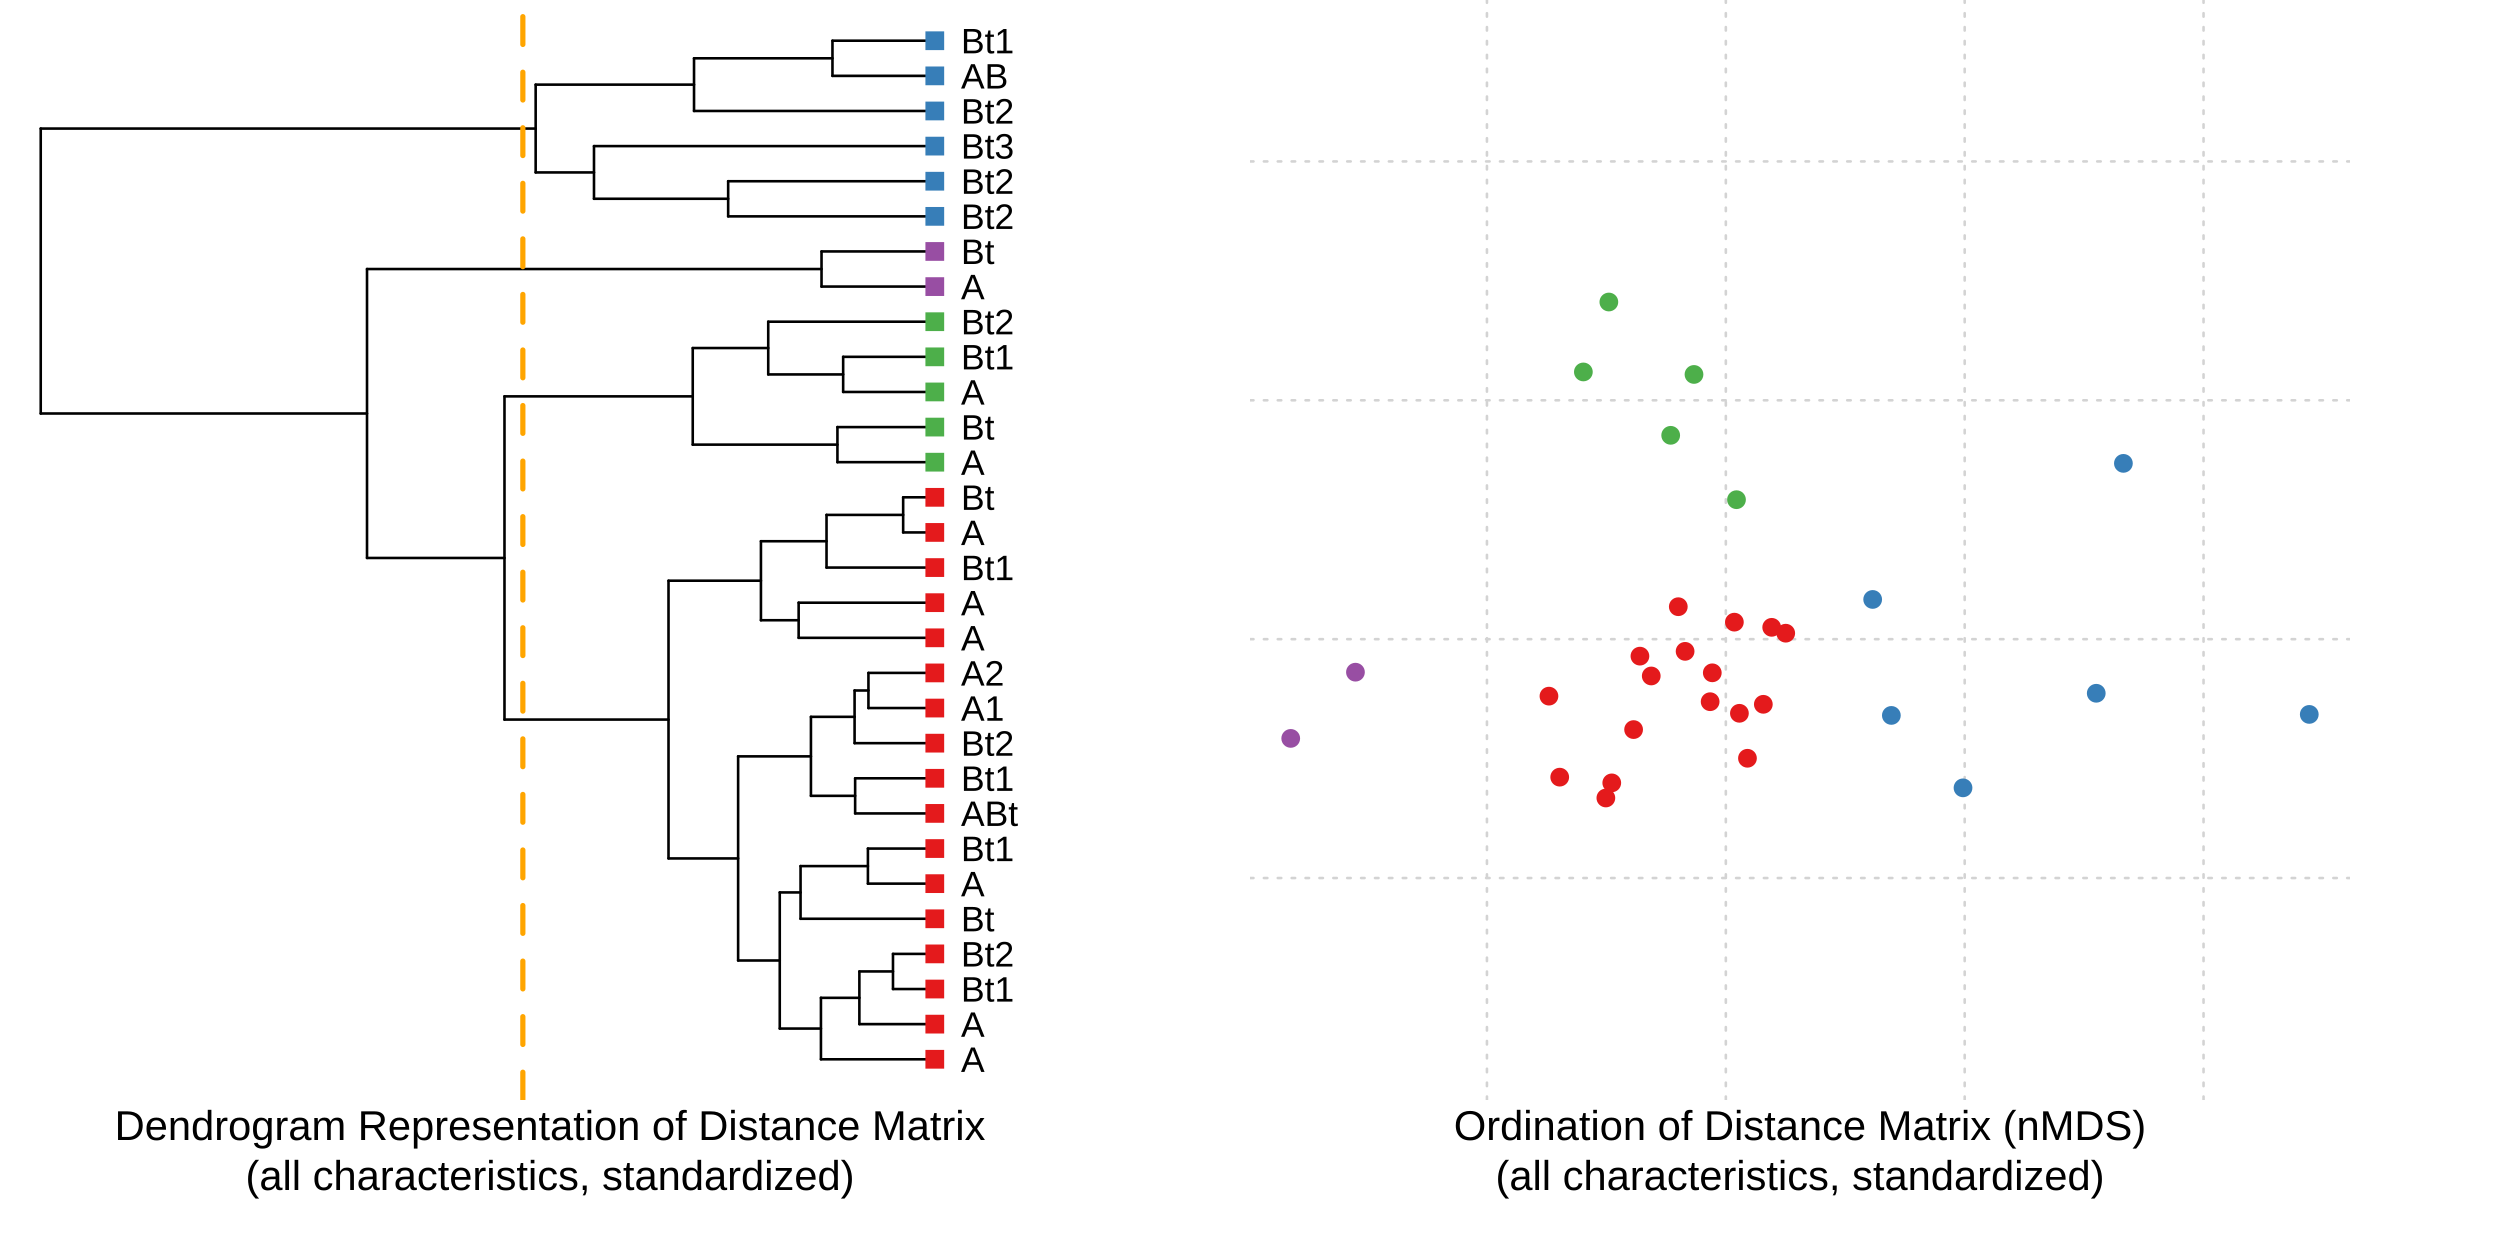
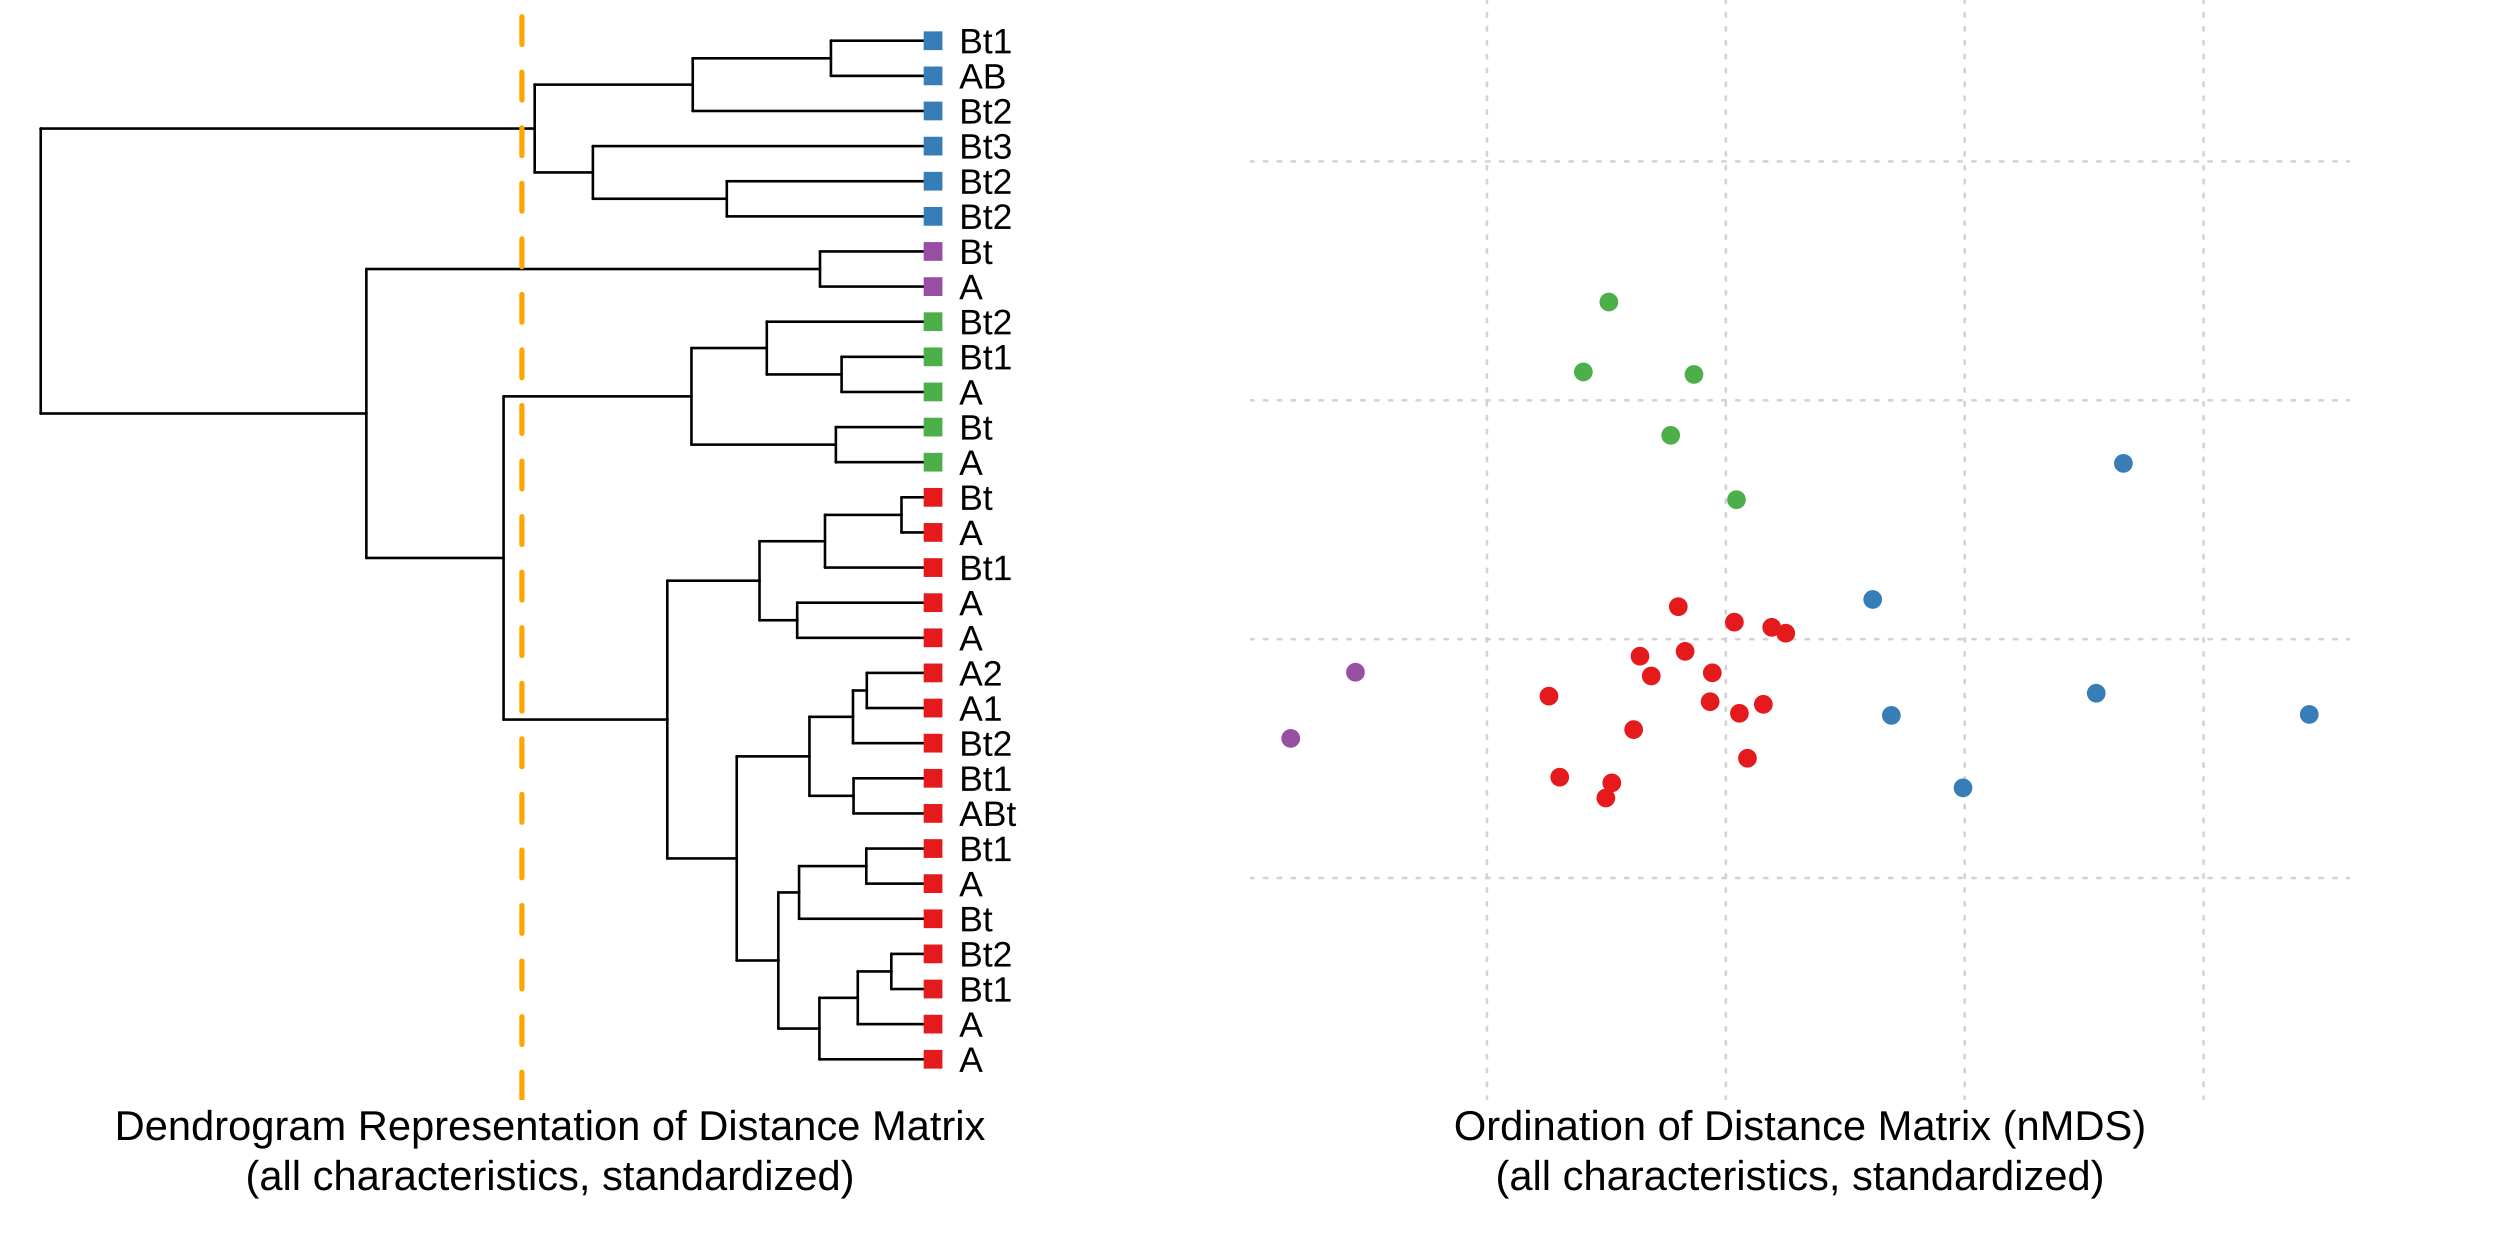
<svg xmlns="http://www.w3.org/2000/svg" class="svglite" width="720.00pt" height="360.00pt" viewBox="0 0 720.00 360.00">
  <defs>
    <style type="text/css">
    .svglite line, .svglite polyline, .svglite polygon, .svglite path, .svglite rect, .svglite circle {
      fill: none;
      stroke: #000000;
      stroke-linecap: round;
      stroke-linejoin: round;
      stroke-miterlimit: 10.00;
    }
    .svglite text {
      white-space: pre;
    }
  </style>
  </defs>
  <rect width="100%" height="100%" style="stroke: none; fill: #FFFFFF;" />
  <defs>
    <clipPath id="cpMC4wMHw3MjAuMDB8MC4wMHwzNjAuMDA=">
      <rect x="0.00" y="0.00" width="720.00" height="360.00" />
    </clipPath>
  </defs>
  <g clip-path="url(#cpMC4wMHw3MjAuMDB8MC4wMHwzNjAuMDA=)">
</g>
  <defs>
    <clipPath id="cpMC4wMHwzNjAuMDB8MC4wMHwzNjAuMDA=">
      <rect x="0.00" y="0.00" width="360.00" height="360.00" />
    </clipPath>
  </defs>
  <g clip-path="url(#cpMC4wMHwzNjAuMDB8MC4wMHwzNjAuMDA=)">
</g>
  <defs>
    <clipPath id="cpMC4wMHwzMTYuODB8MC4wMHwzMTYuODA=">
      <rect x="0.00" y="0.00" width="316.80" height="316.80" />
    </clipPath>
  </defs>
  <g clip-path="url(#cpMC4wMHwzMTYuODB8MC4wMHwzMTYuODA=)">
-     <line x1="11.73" y1="119.09" x2="105.70" y2="119.09" style="stroke-width: 0.75;" />
-     <line x1="105.70" y1="160.69" x2="145.29" y2="160.69" style="stroke-width: 0.75;" />
-     <line x1="145.29" y1="207.24" x2="192.53" y2="207.24" style="stroke-width: 0.75;" />
-     <line x1="192.53" y1="247.22" x2="212.58" y2="247.22" style="stroke-width: 0.75;" />
-     <line x1="212.58" y1="276.62" x2="224.57" y2="276.62" style="stroke-width: 0.75;" />
-     <line x1="224.57" y1="296.22" x2="236.43" y2="296.22" style="stroke-width: 0.75;" />
-     <line x1="236.43" y1="305.07" x2="269.22" y2="305.07" style="stroke-width: 0.75;" />
-     <line x1="236.43" y1="287.37" x2="247.50" y2="287.37" style="stroke-width: 0.75;" />
-     <line x1="247.50" y1="294.95" x2="269.22" y2="294.95" style="stroke-width: 0.75;" />
-     <line x1="247.50" y1="279.78" x2="257.18" y2="279.78" style="stroke-width: 0.75;" />
-     <line x1="257.18" y1="284.84" x2="269.22" y2="284.84" style="stroke-width: 0.75;" />
-     <line x1="257.18" y1="274.72" x2="269.22" y2="274.72" style="stroke-width: 0.75;" />
-     <line x1="224.57" y1="257.02" x2="230.56" y2="257.02" style="stroke-width: 0.75;" />
-     <line x1="230.56" y1="264.61" x2="269.22" y2="264.61" style="stroke-width: 0.75;" />
-     <line x1="230.56" y1="249.43" x2="249.96" y2="249.43" style="stroke-width: 0.75;" />
-     <line x1="249.96" y1="254.49" x2="269.22" y2="254.49" style="stroke-width: 0.75;" />
-     <line x1="249.96" y1="244.38" x2="269.22" y2="244.38" style="stroke-width: 0.75;" />
-     <line x1="212.58" y1="217.83" x2="233.55" y2="217.83" style="stroke-width: 0.75;" />
-     <line x1="233.55" y1="229.20" x2="246.28" y2="229.20" style="stroke-width: 0.75;" />
-     <line x1="246.28" y1="234.26" x2="269.22" y2="234.26" style="stroke-width: 0.75;" />
-     <line x1="246.28" y1="224.15" x2="269.22" y2="224.15" style="stroke-width: 0.75;" />
-     <line x1="233.55" y1="206.45" x2="246.12" y2="206.45" style="stroke-width: 0.75;" />
-     <line x1="246.12" y1="214.03" x2="269.22" y2="214.03" style="stroke-width: 0.75;" />
-     <line x1="246.12" y1="198.86" x2="250.11" y2="198.86" style="stroke-width: 0.75;" />
-     <line x1="250.11" y1="203.92" x2="269.22" y2="203.92" style="stroke-width: 0.75;" />
-     <line x1="250.11" y1="193.80" x2="269.22" y2="193.80" style="stroke-width: 0.75;" />
-     <line x1="192.53" y1="167.25" x2="219.15" y2="167.25" style="stroke-width: 0.75;" />
-     <line x1="219.15" y1="178.63" x2="230.01" y2="178.63" style="stroke-width: 0.75;" />
-     <line x1="230.01" y1="183.69" x2="269.22" y2="183.69" style="stroke-width: 0.75;" />
-     <line x1="230.01" y1="173.57" x2="269.22" y2="173.57" style="stroke-width: 0.75;" />
-     <line x1="219.15" y1="155.87" x2="238.04" y2="155.87" style="stroke-width: 0.75;" />
-     <line x1="238.04" y1="163.46" x2="269.22" y2="163.46" style="stroke-width: 0.75;" />
-     <line x1="238.04" y1="148.29" x2="260.11" y2="148.29" style="stroke-width: 0.75;" />
-     <line x1="260.11" y1="153.34" x2="269.22" y2="153.34" style="stroke-width: 0.75;" />
-     <line x1="260.11" y1="143.23" x2="269.22" y2="143.23" style="stroke-width: 0.75;" />
-     <line x1="145.29" y1="114.15" x2="199.51" y2="114.15" style="stroke-width: 0.75;" />
-     <line x1="199.51" y1="128.06" x2="241.18" y2="128.06" style="stroke-width: 0.75;" />
-     <line x1="241.18" y1="133.11" x2="269.22" y2="133.11" style="stroke-width: 0.75;" />
-     <line x1="241.18" y1="123.00" x2="269.22" y2="123.00" style="stroke-width: 0.75;" />
-     <line x1="199.51" y1="100.24" x2="221.25" y2="100.24" style="stroke-width: 0.75;" />
-     <line x1="221.25" y1="107.83" x2="242.83" y2="107.83" style="stroke-width: 0.75;" />
-     <line x1="242.83" y1="112.88" x2="269.22" y2="112.88" style="stroke-width: 0.75;" />
-     <line x1="242.83" y1="102.77" x2="269.22" y2="102.77" style="stroke-width: 0.75;" />
-     <line x1="221.25" y1="92.65" x2="269.22" y2="92.65" style="stroke-width: 0.75;" />
-     <line x1="105.70" y1="77.48" x2="236.60" y2="77.48" style="stroke-width: 0.75;" />
-     <line x1="236.60" y1="82.54" x2="269.22" y2="82.54" style="stroke-width: 0.75;" />
-     <line x1="236.60" y1="72.42" x2="269.22" y2="72.42" style="stroke-width: 0.75;" />
-     <line x1="11.73" y1="37.02" x2="154.27" y2="37.02" style="stroke-width: 0.75;" />
-     <line x1="154.27" y1="49.66" x2="171.07" y2="49.66" style="stroke-width: 0.75;" />
-     <line x1="171.07" y1="57.25" x2="209.71" y2="57.25" style="stroke-width: 0.75;" />
-     <line x1="209.71" y1="62.31" x2="269.22" y2="62.31" style="stroke-width: 0.75;" />
-     <line x1="209.71" y1="52.19" x2="269.22" y2="52.19" style="stroke-width: 0.75;" />
-     <line x1="171.07" y1="42.08" x2="269.22" y2="42.08" style="stroke-width: 0.75;" />
-     <line x1="154.27" y1="24.38" x2="199.88" y2="24.38" style="stroke-width: 0.75;" />
-     <line x1="199.88" y1="31.96" x2="269.22" y2="31.96" style="stroke-width: 0.75;" />
-     <line x1="199.88" y1="16.79" x2="239.75" y2="16.79" style="stroke-width: 0.75;" />
-     <line x1="239.75" y1="21.85" x2="269.22" y2="21.85" style="stroke-width: 0.75;" />
-     <line x1="239.75" y1="11.73" x2="269.22" y2="11.73" style="stroke-width: 0.75;" />
+     <line x1="11.73" y1="119.09" x2="105.51" y2="119.09" style="stroke-width: 0.75;" />
+     <line x1="105.51" y1="160.69" x2="145.03" y2="160.69" style="stroke-width: 0.75;" />
+     <line x1="145.03" y1="207.24" x2="192.18" y2="207.24" style="stroke-width: 0.75;" />
+     <line x1="192.18" y1="247.22" x2="212.18" y2="247.22" style="stroke-width: 0.75;" />
+     <line x1="212.18" y1="276.62" x2="224.16" y2="276.62" style="stroke-width: 0.75;" />
+     <line x1="224.16" y1="296.22" x2="235.99" y2="296.22" style="stroke-width: 0.75;" />
+     <line x1="235.99" y1="305.07" x2="268.72" y2="305.07" style="stroke-width: 0.75;" />
+     <line x1="235.99" y1="287.37" x2="247.04" y2="287.37" style="stroke-width: 0.75;" />
+     <line x1="247.04" y1="294.95" x2="268.72" y2="294.95" style="stroke-width: 0.75;" />
+     <line x1="247.04" y1="279.78" x2="256.70" y2="279.78" style="stroke-width: 0.75;" />
+     <line x1="256.70" y1="284.84" x2="268.72" y2="284.84" style="stroke-width: 0.75;" />
+     <line x1="256.70" y1="274.72" x2="268.72" y2="274.72" style="stroke-width: 0.75;" />
+     <line x1="224.16" y1="257.02" x2="230.13" y2="257.02" style="stroke-width: 0.75;" />
+     <line x1="230.13" y1="264.61" x2="268.72" y2="264.61" style="stroke-width: 0.75;" />
+     <line x1="230.13" y1="249.43" x2="249.49" y2="249.43" style="stroke-width: 0.75;" />
+     <line x1="249.49" y1="254.49" x2="268.72" y2="254.49" style="stroke-width: 0.75;" />
+     <line x1="249.49" y1="244.38" x2="268.72" y2="244.38" style="stroke-width: 0.75;" />
+     <line x1="212.18" y1="217.83" x2="233.12" y2="217.83" style="stroke-width: 0.75;" />
+     <line x1="233.12" y1="229.20" x2="245.82" y2="229.20" style="stroke-width: 0.75;" />
+     <line x1="245.82" y1="234.26" x2="268.72" y2="234.26" style="stroke-width: 0.75;" />
+     <line x1="245.82" y1="224.15" x2="268.72" y2="224.15" style="stroke-width: 0.75;" />
+     <line x1="233.12" y1="206.45" x2="245.66" y2="206.45" style="stroke-width: 0.75;" />
+     <line x1="245.66" y1="214.03" x2="268.72" y2="214.03" style="stroke-width: 0.75;" />
+     <line x1="245.66" y1="198.86" x2="249.64" y2="198.86" style="stroke-width: 0.75;" />
+     <line x1="249.64" y1="203.92" x2="268.72" y2="203.92" style="stroke-width: 0.75;" />
+     <line x1="249.64" y1="193.80" x2="268.72" y2="193.80" style="stroke-width: 0.75;" />
+     <line x1="192.18" y1="167.25" x2="218.74" y2="167.25" style="stroke-width: 0.75;" />
+     <line x1="218.74" y1="178.63" x2="229.59" y2="178.63" style="stroke-width: 0.75;" />
+     <line x1="229.59" y1="183.69" x2="268.72" y2="183.69" style="stroke-width: 0.75;" />
+     <line x1="229.59" y1="173.57" x2="268.72" y2="173.57" style="stroke-width: 0.75;" />
+     <line x1="218.74" y1="155.87" x2="237.60" y2="155.87" style="stroke-width: 0.75;" />
+     <line x1="237.60" y1="163.46" x2="268.72" y2="163.46" style="stroke-width: 0.75;" />
+     <line x1="237.60" y1="148.29" x2="259.63" y2="148.29" style="stroke-width: 0.75;" />
+     <line x1="259.63" y1="153.34" x2="268.72" y2="153.34" style="stroke-width: 0.75;" />
+     <line x1="259.63" y1="143.23" x2="268.72" y2="143.23" style="stroke-width: 0.75;" />
+     <line x1="145.03" y1="114.15" x2="199.14" y2="114.15" style="stroke-width: 0.75;" />
+     <line x1="199.14" y1="128.06" x2="240.73" y2="128.06" style="stroke-width: 0.75;" />
+     <line x1="240.73" y1="133.11" x2="268.72" y2="133.11" style="stroke-width: 0.75;" />
+     <line x1="240.73" y1="123.00" x2="268.72" y2="123.00" style="stroke-width: 0.75;" />
+     <line x1="199.14" y1="100.24" x2="220.84" y2="100.24" style="stroke-width: 0.75;" />
+     <line x1="220.84" y1="107.83" x2="242.38" y2="107.83" style="stroke-width: 0.75;" />
+     <line x1="242.38" y1="112.88" x2="268.72" y2="112.88" style="stroke-width: 0.75;" />
+     <line x1="242.38" y1="102.77" x2="268.72" y2="102.77" style="stroke-width: 0.75;" />
+     <line x1="220.84" y1="92.65" x2="268.72" y2="92.65" style="stroke-width: 0.75;" />
+     <line x1="105.51" y1="77.48" x2="236.16" y2="77.48" style="stroke-width: 0.75;" />
+     <line x1="236.16" y1="82.54" x2="268.72" y2="82.54" style="stroke-width: 0.75;" />
+     <line x1="236.16" y1="72.42" x2="268.72" y2="72.42" style="stroke-width: 0.75;" />
+     <line x1="11.73" y1="37.02" x2="153.99" y2="37.02" style="stroke-width: 0.75;" />
+     <line x1="153.99" y1="49.66" x2="170.75" y2="49.66" style="stroke-width: 0.75;" />
+     <line x1="170.75" y1="57.25" x2="209.32" y2="57.25" style="stroke-width: 0.75;" />
+     <line x1="209.32" y1="62.31" x2="268.72" y2="62.31" style="stroke-width: 0.75;" />
+     <line x1="209.32" y1="52.19" x2="268.72" y2="52.19" style="stroke-width: 0.75;" />
+     <line x1="170.75" y1="42.08" x2="268.72" y2="42.08" style="stroke-width: 0.75;" />
+     <line x1="153.99" y1="24.38" x2="199.51" y2="24.38" style="stroke-width: 0.75;" />
+     <line x1="199.51" y1="31.96" x2="268.72" y2="31.96" style="stroke-width: 0.75;" />
+     <line x1="199.51" y1="16.79" x2="239.31" y2="16.79" style="stroke-width: 0.75;" />
+     <line x1="239.31" y1="21.85" x2="268.72" y2="21.85" style="stroke-width: 0.75;" />
+     <line x1="239.31" y1="11.73" x2="268.72" y2="11.73" style="stroke-width: 0.75;" />
    <line x1="11.73" y1="119.09" x2="11.73" y2="37.02" style="stroke-width: 0.75;" />
-     <line x1="105.70" y1="160.69" x2="105.70" y2="77.48" style="stroke-width: 0.75;" />
-     <line x1="154.27" y1="49.66" x2="154.27" y2="24.38" style="stroke-width: 0.75;" />
-     <line x1="145.29" y1="207.24" x2="145.29" y2="114.15" style="stroke-width: 0.75;" />
-     <line x1="236.60" y1="82.54" x2="236.60" y2="72.42" style="stroke-width: 0.75;" />
-     <line x1="192.53" y1="247.22" x2="192.53" y2="167.25" style="stroke-width: 0.75;" />
-     <line x1="199.51" y1="128.06" x2="199.51" y2="100.24" style="stroke-width: 0.75;" />
-     <line x1="171.07" y1="57.25" x2="171.07" y2="42.08" style="stroke-width: 0.75;" />
-     <line x1="199.88" y1="31.96" x2="199.88" y2="16.79" style="stroke-width: 0.75;" />
-     <line x1="209.71" y1="62.31" x2="209.71" y2="52.19" style="stroke-width: 0.75;" />
-     <line x1="212.58" y1="276.62" x2="212.58" y2="217.83" style="stroke-width: 0.75;" />
-     <line x1="219.15" y1="178.63" x2="219.15" y2="155.87" style="stroke-width: 0.75;" />
-     <line x1="241.18" y1="133.11" x2="241.18" y2="123.00" style="stroke-width: 0.75;" />
-     <line x1="221.25" y1="107.83" x2="221.25" y2="92.65" style="stroke-width: 0.75;" />
-     <line x1="239.75" y1="21.85" x2="239.75" y2="11.73" style="stroke-width: 0.75;" />
-     <line x1="224.57" y1="296.22" x2="224.57" y2="257.02" style="stroke-width: 0.75;" />
-     <line x1="233.55" y1="229.20" x2="233.55" y2="206.45" style="stroke-width: 0.75;" />
-     <line x1="230.01" y1="183.69" x2="230.01" y2="173.57" style="stroke-width: 0.75;" />
-     <line x1="238.04" y1="163.46" x2="238.04" y2="148.29" style="stroke-width: 0.75;" />
-     <line x1="242.83" y1="112.88" x2="242.83" y2="102.77" style="stroke-width: 0.75;" />
-     <line x1="236.43" y1="305.07" x2="236.43" y2="287.37" style="stroke-width: 0.75;" />
-     <line x1="230.56" y1="264.61" x2="230.56" y2="249.43" style="stroke-width: 0.75;" />
-     <line x1="249.96" y1="254.49" x2="249.96" y2="244.38" style="stroke-width: 0.75;" />
-     <line x1="246.28" y1="234.26" x2="246.28" y2="224.15" style="stroke-width: 0.75;" />
-     <line x1="246.12" y1="214.03" x2="246.12" y2="198.86" style="stroke-width: 0.75;" />
-     <line x1="247.50" y1="294.95" x2="247.50" y2="279.78" style="stroke-width: 0.75;" />
-     <line x1="260.11" y1="153.34" x2="260.11" y2="143.23" style="stroke-width: 0.75;" />
-     <line x1="250.11" y1="203.92" x2="250.11" y2="193.80" style="stroke-width: 0.75;" />
-     <line x1="257.18" y1="284.84" x2="257.18" y2="274.72" style="stroke-width: 0.75;" />
-     <text x="276.77" y="308.71" style="font-size: 10.20px; font-family: &quot;Arial&quot;;" textLength="6.80px" lengthAdjust="spacingAndGlyphs">A</text>
-     <text x="276.77" y="237.87" style="font-size: 10.20px; font-family: &quot;Arial&quot;;" textLength="16.42px" lengthAdjust="spacingAndGlyphs">ABt</text>
-     <text x="276.77" y="227.77" style="font-size: 10.20px; font-family: &quot;Arial&quot;;" textLength="15.29px" lengthAdjust="spacingAndGlyphs">Bt1</text>
-     <text x="276.77" y="65.93" style="font-size: 10.20px; font-family: &quot;Arial&quot;;" textLength="15.29px" lengthAdjust="spacingAndGlyphs">Bt2</text>
-     <text x="276.77" y="298.60" style="font-size: 10.20px; font-family: &quot;Arial&quot;;" textLength="6.80px" lengthAdjust="spacingAndGlyphs">A</text>
-     <text x="276.77" y="268.22" style="font-size: 10.20px; font-family: &quot;Arial&quot;;" textLength="9.63px" lengthAdjust="spacingAndGlyphs">Bt</text>
-     <text x="276.77" y="187.33" style="font-size: 10.20px; font-family: &quot;Arial&quot;;" textLength="6.80px" lengthAdjust="spacingAndGlyphs">A</text>
-     <text x="276.77" y="167.08" style="font-size: 10.20px; font-family: &quot;Arial&quot;;" textLength="15.29px" lengthAdjust="spacingAndGlyphs">Bt1</text>
-     <text x="276.77" y="217.66" style="font-size: 10.20px; font-family: &quot;Arial&quot;;" textLength="15.29px" lengthAdjust="spacingAndGlyphs">Bt2</text>
-     <text x="276.77" y="136.76" style="font-size: 10.20px; font-family: &quot;Arial&quot;;" textLength="6.80px" lengthAdjust="spacingAndGlyphs">A</text>
-     <text x="276.77" y="126.61" style="font-size: 10.20px; font-family: &quot;Arial&quot;;" textLength="9.63px" lengthAdjust="spacingAndGlyphs">Bt</text>
-     <text x="276.77" y="86.18" style="font-size: 10.20px; font-family: &quot;Arial&quot;;" textLength="6.80px" lengthAdjust="spacingAndGlyphs">A</text>
-     <text x="276.77" y="76.03" style="font-size: 10.20px; font-family: &quot;Arial&quot;;" textLength="9.63px" lengthAdjust="spacingAndGlyphs">Bt</text>
-     <text x="276.77" y="156.99" style="font-size: 10.20px; font-family: &quot;Arial&quot;;" textLength="6.80px" lengthAdjust="spacingAndGlyphs">A</text>
-     <text x="276.77" y="146.84" style="font-size: 10.20px; font-family: &quot;Arial&quot;;" textLength="9.63px" lengthAdjust="spacingAndGlyphs">Bt</text>
-     <text x="276.77" y="116.53" style="font-size: 10.20px; font-family: &quot;Arial&quot;;" textLength="6.80px" lengthAdjust="spacingAndGlyphs">A</text>
-     <text x="276.77" y="106.39" style="font-size: 10.20px; font-family: &quot;Arial&quot;;" textLength="15.29px" lengthAdjust="spacingAndGlyphs">Bt1</text>
-     <text x="276.77" y="96.28" style="font-size: 10.20px; font-family: &quot;Arial&quot;;" textLength="15.29px" lengthAdjust="spacingAndGlyphs">Bt2</text>
-     <text x="276.77" y="258.14" style="font-size: 10.20px; font-family: &quot;Arial&quot;;" textLength="6.80px" lengthAdjust="spacingAndGlyphs">A</text>
-     <text x="276.77" y="248.00" style="font-size: 10.20px; font-family: &quot;Arial&quot;;" textLength="15.29px" lengthAdjust="spacingAndGlyphs">Bt1</text>
-     <text x="276.77" y="35.59" style="font-size: 10.20px; font-family: &quot;Arial&quot;;" textLength="15.29px" lengthAdjust="spacingAndGlyphs">Bt2</text>
-     <text x="276.77" y="45.68" style="font-size: 10.20px; font-family: &quot;Arial&quot;;" textLength="15.29px" lengthAdjust="spacingAndGlyphs">Bt3</text>
-     <text x="276.77" y="177.22" style="font-size: 10.20px; font-family: &quot;Arial&quot;;" textLength="6.80px" lengthAdjust="spacingAndGlyphs">A</text>
-     <text x="276.77" y="288.46" style="font-size: 10.20px; font-family: &quot;Arial&quot;;" textLength="15.29px" lengthAdjust="spacingAndGlyphs">Bt1</text>
-     <text x="276.77" y="278.35" style="font-size: 10.20px; font-family: &quot;Arial&quot;;" textLength="15.29px" lengthAdjust="spacingAndGlyphs">Bt2</text>
-     <text x="276.77" y="207.58" style="font-size: 10.20px; font-family: &quot;Arial&quot;;" textLength="12.46px" lengthAdjust="spacingAndGlyphs">A1</text>
-     <text x="276.77" y="197.46" style="font-size: 10.20px; font-family: &quot;Arial&quot;;" textLength="12.46px" lengthAdjust="spacingAndGlyphs">A2</text>
-     <text x="276.77" y="25.50" style="font-size: 10.20px; font-family: &quot;Arial&quot;;" textLength="13.59px" lengthAdjust="spacingAndGlyphs">AB</text>
-     <text x="276.77" y="15.36" style="font-size: 10.20px; font-family: &quot;Arial&quot;;" textLength="15.29px" lengthAdjust="spacingAndGlyphs">Bt1</text>
-     <text x="276.77" y="55.82" style="font-size: 10.20px; font-family: &quot;Arial&quot;;" textLength="15.29px" lengthAdjust="spacingAndGlyphs">Bt2</text>
-     <polygon points="266.52,307.77 271.92,307.77 271.92,302.37 266.52,302.37 " style="stroke-width: 0.75; stroke: none; fill: #E41A1C;" />
-     <polygon points="266.52,236.96 271.92,236.96 271.92,231.56 266.52,231.56 " style="stroke-width: 0.75; stroke: none; fill: #E41A1C;" />
-     <polygon points="266.52,226.85 271.92,226.85 271.92,221.45 266.52,221.45 " style="stroke-width: 0.75; stroke: none; fill: #E41A1C;" />
-     <polygon points="266.52,65.01 271.92,65.01 271.92,59.61 266.52,59.61 " style="stroke-width: 0.75; stroke: none; fill: #377EB8;" />
-     <polygon points="266.52,297.65 271.92,297.65 271.92,292.25 266.52,292.25 " style="stroke-width: 0.75; stroke: none; fill: #E41A1C;" />
-     <polygon points="266.52,267.31 271.92,267.31 271.92,261.91 266.52,261.91 " style="stroke-width: 0.75; stroke: none; fill: #E41A1C;" />
-     <polygon points="266.52,186.39 271.92,186.39 271.92,180.99 266.52,180.99 " style="stroke-width: 0.75; stroke: none; fill: #E41A1C;" />
-     <polygon points="266.52,166.16 271.92,166.16 271.92,160.76 266.52,160.76 " style="stroke-width: 0.75; stroke: none; fill: #E41A1C;" />
-     <polygon points="266.52,216.73 271.92,216.73 271.92,211.33 266.52,211.33 " style="stroke-width: 0.75; stroke: none; fill: #E41A1C;" />
-     <polygon points="266.52,135.81 271.92,135.81 271.92,130.41 266.52,130.41 " style="stroke-width: 0.75; stroke: none; fill: #4DAF4A;" />
-     <polygon points="266.52,125.70 271.92,125.70 271.92,120.30 266.52,120.30 " style="stroke-width: 0.75; stroke: none; fill: #4DAF4A;" />
-     <polygon points="266.52,85.24 271.92,85.24 271.92,79.84 266.52,79.84 " style="stroke-width: 0.75; stroke: none; fill: #984EA3;" />
-     <polygon points="266.52,75.12 271.92,75.12 271.92,69.72 266.52,69.72 " style="stroke-width: 0.75; stroke: none; fill: #984EA3;" />
-     <polygon points="266.52,156.04 271.92,156.04 271.92,150.64 266.52,150.64 " style="stroke-width: 0.75; stroke: none; fill: #E41A1C;" />
-     <polygon points="266.52,145.93 271.92,145.93 271.92,140.53 266.52,140.53 " style="stroke-width: 0.75; stroke: none; fill: #E41A1C;" />
-     <polygon points="266.52,115.58 271.92,115.58 271.92,110.18 266.52,110.18 " style="stroke-width: 0.75; stroke: none; fill: #4DAF4A;" />
-     <polygon points="266.52,105.47 271.92,105.47 271.92,100.07 266.52,100.07 " style="stroke-width: 0.75; stroke: none; fill: #4DAF4A;" />
-     <polygon points="266.52,95.35 271.92,95.35 271.92,89.95 266.52,89.95 " style="stroke-width: 0.75; stroke: none; fill: #4DAF4A;" />
-     <polygon points="266.52,257.19 271.92,257.19 271.92,251.79 266.52,251.79 " style="stroke-width: 0.75; stroke: none; fill: #E41A1C;" />
-     <polygon points="266.52,247.08 271.92,247.08 271.92,241.68 266.52,241.68 " style="stroke-width: 0.75; stroke: none; fill: #E41A1C;" />
-     <polygon points="266.52,34.66 271.92,34.66 271.92,29.26 266.52,29.26 " style="stroke-width: 0.75; stroke: none; fill: #377EB8;" />
-     <polygon points="266.52,44.78 271.92,44.78 271.92,39.38 266.52,39.38 " style="stroke-width: 0.75; stroke: none; fill: #377EB8;" />
-     <polygon points="266.52,176.27 271.92,176.27 271.92,170.87 266.52,170.87 " style="stroke-width: 0.75; stroke: none; fill: #E41A1C;" />
-     <polygon points="266.52,287.54 271.92,287.54 271.92,282.14 266.52,282.14 " style="stroke-width: 0.75; stroke: none; fill: #E41A1C;" />
-     <polygon points="266.52,277.42 271.92,277.42 271.92,272.02 266.52,272.02 " style="stroke-width: 0.75; stroke: none; fill: #E41A1C;" />
-     <polygon points="266.52,206.62 271.92,206.62 271.92,201.22 266.52,201.22 " style="stroke-width: 0.75; stroke: none; fill: #E41A1C;" />
-     <polygon points="266.52,196.50 271.92,196.50 271.92,191.10 266.52,191.10 " style="stroke-width: 0.75; stroke: none; fill: #E41A1C;" />
-     <polygon points="266.52,24.55 271.92,24.55 271.92,19.15 266.52,19.15 " style="stroke-width: 0.75; stroke: none; fill: #377EB8;" />
-     <polygon points="266.52,14.43 271.92,14.43 271.92,9.03 266.52,9.03 " style="stroke-width: 0.75; stroke: none; fill: #377EB8;" />
-     <polygon points="266.52,54.89 271.92,54.89 271.92,49.49 266.52,49.49 " style="stroke-width: 0.75; stroke: none; fill: #377EB8;" />
-     <line x1="150.58" y1="316.80" x2="150.58" y2="0.00" style="stroke-width: 1.50; stroke: #FFA500; stroke-dasharray: 8.00,8.00;" />
+     <line x1="105.51" y1="160.69" x2="105.51" y2="77.48" style="stroke-width: 0.75;" />
+     <line x1="153.99" y1="49.66" x2="153.99" y2="24.38" style="stroke-width: 0.75;" />
+     <line x1="145.03" y1="207.24" x2="145.03" y2="114.15" style="stroke-width: 0.75;" />
+     <line x1="236.16" y1="82.54" x2="236.16" y2="72.42" style="stroke-width: 0.75;" />
+     <line x1="192.18" y1="247.22" x2="192.18" y2="167.25" style="stroke-width: 0.75;" />
+     <line x1="199.14" y1="128.06" x2="199.14" y2="100.24" style="stroke-width: 0.75;" />
+     <line x1="170.75" y1="57.25" x2="170.75" y2="42.08" style="stroke-width: 0.75;" />
+     <line x1="199.51" y1="31.96" x2="199.51" y2="16.79" style="stroke-width: 0.75;" />
+     <line x1="209.32" y1="62.31" x2="209.32" y2="52.19" style="stroke-width: 0.75;" />
+     <line x1="212.18" y1="276.62" x2="212.18" y2="217.83" style="stroke-width: 0.75;" />
+     <line x1="218.74" y1="178.63" x2="218.74" y2="155.87" style="stroke-width: 0.75;" />
+     <line x1="240.73" y1="133.11" x2="240.73" y2="123.00" style="stroke-width: 0.75;" />
+     <line x1="220.84" y1="107.83" x2="220.84" y2="92.65" style="stroke-width: 0.75;" />
+     <line x1="239.31" y1="21.85" x2="239.31" y2="11.73" style="stroke-width: 0.75;" />
+     <line x1="224.16" y1="296.22" x2="224.16" y2="257.02" style="stroke-width: 0.75;" />
+     <line x1="233.12" y1="229.20" x2="233.12" y2="206.45" style="stroke-width: 0.75;" />
+     <line x1="229.59" y1="183.69" x2="229.59" y2="173.57" style="stroke-width: 0.75;" />
+     <line x1="237.60" y1="163.46" x2="237.60" y2="148.29" style="stroke-width: 0.75;" />
+     <line x1="242.38" y1="112.88" x2="242.38" y2="102.77" style="stroke-width: 0.75;" />
+     <line x1="235.99" y1="305.07" x2="235.99" y2="287.37" style="stroke-width: 0.75;" />
+     <line x1="230.13" y1="264.61" x2="230.13" y2="249.43" style="stroke-width: 0.75;" />
+     <line x1="249.49" y1="254.49" x2="249.49" y2="244.38" style="stroke-width: 0.75;" />
+     <line x1="245.82" y1="234.26" x2="245.82" y2="224.15" style="stroke-width: 0.75;" />
+     <line x1="245.66" y1="214.03" x2="245.66" y2="198.86" style="stroke-width: 0.75;" />
+     <line x1="247.04" y1="294.95" x2="247.04" y2="279.78" style="stroke-width: 0.75;" />
+     <line x1="259.63" y1="153.34" x2="259.63" y2="143.23" style="stroke-width: 0.75;" />
+     <line x1="249.64" y1="203.92" x2="249.64" y2="193.80" style="stroke-width: 0.75;" />
+     <line x1="256.70" y1="284.84" x2="256.70" y2="274.72" style="stroke-width: 0.75;" />
+     <text x="276.25" y="308.71" style="font-size: 10.20px; font-family: &quot;Arial&quot;;" textLength="6.80px" lengthAdjust="spacingAndGlyphs">A</text>
+     <text x="276.25" y="237.87" style="font-size: 10.20px; font-family: &quot;Arial&quot;;" textLength="16.42px" lengthAdjust="spacingAndGlyphs">ABt</text>
+     <text x="276.25" y="227.77" style="font-size: 10.20px; font-family: &quot;Arial&quot;;" textLength="15.29px" lengthAdjust="spacingAndGlyphs">Bt1</text>
+     <text x="276.25" y="65.93" style="font-size: 10.20px; font-family: &quot;Arial&quot;;" textLength="15.29px" lengthAdjust="spacingAndGlyphs">Bt2</text>
+     <text x="276.25" y="298.60" style="font-size: 10.20px; font-family: &quot;Arial&quot;;" textLength="6.80px" lengthAdjust="spacingAndGlyphs">A</text>
+     <text x="276.25" y="268.22" style="font-size: 10.20px; font-family: &quot;Arial&quot;;" textLength="9.63px" lengthAdjust="spacingAndGlyphs">Bt</text>
+     <text x="276.25" y="187.33" style="font-size: 10.20px; font-family: &quot;Arial&quot;;" textLength="6.80px" lengthAdjust="spacingAndGlyphs">A</text>
+     <text x="276.25" y="167.08" style="font-size: 10.20px; font-family: &quot;Arial&quot;;" textLength="15.29px" lengthAdjust="spacingAndGlyphs">Bt1</text>
+     <text x="276.25" y="217.66" style="font-size: 10.20px; font-family: &quot;Arial&quot;;" textLength="15.29px" lengthAdjust="spacingAndGlyphs">Bt2</text>
+     <text x="276.25" y="136.76" style="font-size: 10.20px; font-family: &quot;Arial&quot;;" textLength="6.80px" lengthAdjust="spacingAndGlyphs">A</text>
+     <text x="276.25" y="126.61" style="font-size: 10.20px; font-family: &quot;Arial&quot;;" textLength="9.63px" lengthAdjust="spacingAndGlyphs">Bt</text>
+     <text x="276.25" y="86.18" style="font-size: 10.20px; font-family: &quot;Arial&quot;;" textLength="6.80px" lengthAdjust="spacingAndGlyphs">A</text>
+     <text x="276.25" y="76.03" style="font-size: 10.20px; font-family: &quot;Arial&quot;;" textLength="9.63px" lengthAdjust="spacingAndGlyphs">Bt</text>
+     <text x="276.25" y="156.99" style="font-size: 10.20px; font-family: &quot;Arial&quot;;" textLength="6.80px" lengthAdjust="spacingAndGlyphs">A</text>
+     <text x="276.25" y="146.84" style="font-size: 10.20px; font-family: &quot;Arial&quot;;" textLength="9.63px" lengthAdjust="spacingAndGlyphs">Bt</text>
+     <text x="276.25" y="116.53" style="font-size: 10.20px; font-family: &quot;Arial&quot;;" textLength="6.80px" lengthAdjust="spacingAndGlyphs">A</text>
+     <text x="276.25" y="106.39" style="font-size: 10.20px; font-family: &quot;Arial&quot;;" textLength="15.29px" lengthAdjust="spacingAndGlyphs">Bt1</text>
+     <text x="276.25" y="96.28" style="font-size: 10.20px; font-family: &quot;Arial&quot;;" textLength="15.29px" lengthAdjust="spacingAndGlyphs">Bt2</text>
+     <text x="276.25" y="258.14" style="font-size: 10.20px; font-family: &quot;Arial&quot;;" textLength="6.80px" lengthAdjust="spacingAndGlyphs">A</text>
+     <text x="276.25" y="248.00" style="font-size: 10.20px; font-family: &quot;Arial&quot;;" textLength="15.29px" lengthAdjust="spacingAndGlyphs">Bt1</text>
+     <text x="276.25" y="35.59" style="font-size: 10.20px; font-family: &quot;Arial&quot;;" textLength="15.29px" lengthAdjust="spacingAndGlyphs">Bt2</text>
+     <text x="276.25" y="45.68" style="font-size: 10.20px; font-family: &quot;Arial&quot;;" textLength="15.29px" lengthAdjust="spacingAndGlyphs">Bt3</text>
+     <text x="276.25" y="177.22" style="font-size: 10.20px; font-family: &quot;Arial&quot;;" textLength="6.80px" lengthAdjust="spacingAndGlyphs">A</text>
+     <text x="276.25" y="288.46" style="font-size: 10.20px; font-family: &quot;Arial&quot;;" textLength="15.29px" lengthAdjust="spacingAndGlyphs">Bt1</text>
+     <text x="276.25" y="278.35" style="font-size: 10.20px; font-family: &quot;Arial&quot;;" textLength="15.29px" lengthAdjust="spacingAndGlyphs">Bt2</text>
+     <text x="276.25" y="207.58" style="font-size: 10.20px; font-family: &quot;Arial&quot;;" textLength="12.46px" lengthAdjust="spacingAndGlyphs">A1</text>
+     <text x="276.25" y="197.46" style="font-size: 10.20px; font-family: &quot;Arial&quot;;" textLength="12.46px" lengthAdjust="spacingAndGlyphs">A2</text>
+     <text x="276.25" y="25.50" style="font-size: 10.20px; font-family: &quot;Arial&quot;;" textLength="13.59px" lengthAdjust="spacingAndGlyphs">AB</text>
+     <text x="276.25" y="15.36" style="font-size: 10.20px; font-family: &quot;Arial&quot;;" textLength="15.29px" lengthAdjust="spacingAndGlyphs">Bt1</text>
+     <text x="276.25" y="55.82" style="font-size: 10.20px; font-family: &quot;Arial&quot;;" textLength="15.29px" lengthAdjust="spacingAndGlyphs">Bt2</text>
+     <polygon points="266.02,307.77 271.42,307.77 271.42,302.37 266.02,302.37 " style="stroke-width: 0.75; stroke: none; fill: #E41A1C;" />
+     <polygon points="266.02,236.96 271.42,236.96 271.42,231.56 266.02,231.56 " style="stroke-width: 0.75; stroke: none; fill: #E41A1C;" />
+     <polygon points="266.02,226.85 271.42,226.85 271.42,221.45 266.02,221.45 " style="stroke-width: 0.75; stroke: none; fill: #E41A1C;" />
+     <polygon points="266.02,65.01 271.42,65.01 271.42,59.61 266.02,59.61 " style="stroke-width: 0.75; stroke: none; fill: #377EB8;" />
+     <polygon points="266.02,297.65 271.42,297.65 271.42,292.25 266.02,292.25 " style="stroke-width: 0.75; stroke: none; fill: #E41A1C;" />
+     <polygon points="266.02,267.31 271.42,267.31 271.42,261.91 266.02,261.91 " style="stroke-width: 0.75; stroke: none; fill: #E41A1C;" />
+     <polygon points="266.02,186.39 271.42,186.39 271.42,180.99 266.02,180.99 " style="stroke-width: 0.75; stroke: none; fill: #E41A1C;" />
+     <polygon points="266.02,166.16 271.42,166.16 271.42,160.76 266.02,160.76 " style="stroke-width: 0.75; stroke: none; fill: #E41A1C;" />
+     <polygon points="266.02,216.73 271.42,216.73 271.42,211.33 266.02,211.33 " style="stroke-width: 0.75; stroke: none; fill: #E41A1C;" />
+     <polygon points="266.02,135.81 271.42,135.81 271.42,130.41 266.02,130.41 " style="stroke-width: 0.75; stroke: none; fill: #4DAF4A;" />
+     <polygon points="266.02,125.70 271.42,125.70 271.42,120.30 266.02,120.30 " style="stroke-width: 0.75; stroke: none; fill: #4DAF4A;" />
+     <polygon points="266.02,85.24 271.42,85.24 271.42,79.84 266.02,79.84 " style="stroke-width: 0.75; stroke: none; fill: #984EA3;" />
+     <polygon points="266.02,75.12 271.42,75.12 271.42,69.72 266.02,69.72 " style="stroke-width: 0.75; stroke: none; fill: #984EA3;" />
+     <polygon points="266.02,156.04 271.42,156.04 271.42,150.64 266.02,150.64 " style="stroke-width: 0.75; stroke: none; fill: #E41A1C;" />
+     <polygon points="266.02,145.93 271.42,145.93 271.42,140.53 266.02,140.53 " style="stroke-width: 0.75; stroke: none; fill: #E41A1C;" />
+     <polygon points="266.02,115.58 271.42,115.58 271.42,110.18 266.02,110.18 " style="stroke-width: 0.75; stroke: none; fill: #4DAF4A;" />
+     <polygon points="266.02,105.47 271.42,105.47 271.42,100.07 266.02,100.07 " style="stroke-width: 0.75; stroke: none; fill: #4DAF4A;" />
+     <polygon points="266.02,95.35 271.42,95.35 271.42,89.95 266.02,89.95 " style="stroke-width: 0.75; stroke: none; fill: #4DAF4A;" />
+     <polygon points="266.02,257.19 271.42,257.19 271.42,251.79 266.02,251.79 " style="stroke-width: 0.75; stroke: none; fill: #E41A1C;" />
+     <polygon points="266.02,247.08 271.42,247.08 271.42,241.68 266.02,241.68 " style="stroke-width: 0.75; stroke: none; fill: #E41A1C;" />
+     <polygon points="266.02,34.66 271.42,34.66 271.42,29.26 266.02,29.26 " style="stroke-width: 0.75; stroke: none; fill: #377EB8;" />
+     <polygon points="266.02,44.78 271.42,44.78 271.42,39.38 266.02,39.38 " style="stroke-width: 0.75; stroke: none; fill: #377EB8;" />
+     <polygon points="266.02,176.27 271.42,176.27 271.42,170.87 266.02,170.87 " style="stroke-width: 0.75; stroke: none; fill: #E41A1C;" />
+     <polygon points="266.02,287.54 271.42,287.54 271.42,282.14 266.02,282.14 " style="stroke-width: 0.75; stroke: none; fill: #E41A1C;" />
+     <polygon points="266.02,277.42 271.42,277.42 271.42,272.02 266.02,272.02 " style="stroke-width: 0.75; stroke: none; fill: #E41A1C;" />
+     <polygon points="266.02,206.62 271.42,206.62 271.42,201.22 266.02,201.22 " style="stroke-width: 0.75; stroke: none; fill: #E41A1C;" />
+     <polygon points="266.02,196.50 271.42,196.50 271.42,191.10 266.02,191.10 " style="stroke-width: 0.75; stroke: none; fill: #E41A1C;" />
+     <polygon points="266.02,24.55 271.42,24.55 271.42,19.15 266.02,19.15 " style="stroke-width: 0.75; stroke: none; fill: #377EB8;" />
+     <polygon points="266.02,14.43 271.42,14.43 271.42,9.03 266.02,9.03 " style="stroke-width: 0.75; stroke: none; fill: #377EB8;" />
+     <polygon points="266.02,54.89 271.42,54.89 271.42,49.49 266.02,49.49 " style="stroke-width: 0.75; stroke: none; fill: #377EB8;" />
+     <line x1="150.31" y1="316.80" x2="150.31" y2="0.00" style="stroke-width: 1.50; stroke: #FFA500; stroke-dasharray: 8.00,8.00;" />
  </g>
  <g clip-path="url(#cpMC4wMHw3MjAuMDB8MC4wMHwzNjAuMDA=)">
    <text x="158.40" y="328.32" text-anchor="middle" style="font-size: 12.00px; font-family: &quot;Arial&quot;;" textLength="250.82px" lengthAdjust="spacingAndGlyphs">Dendrogram Representation of Distance Matrix</text>
    <text x="158.40" y="342.72" text-anchor="middle" style="font-size: 12.00px; font-family: &quot;Arial&quot;;" textLength="175.43px" lengthAdjust="spacingAndGlyphs">(all characteristics, standardized)</text>
  </g>
  <defs>
    <clipPath id="cpMzYwLjAwfDY3Ni44MHwwLjAwfDMxNi44MA==">
      <rect x="360.00" y="0.00" width="316.80" height="316.80" />
    </clipPath>
  </defs>
  <g clip-path="url(#cpMzYwLjAwfDY3Ni44MHwwLjAwfDMxNi44MA==)">
</g>
  <defs>
    <clipPath id="cpMzYwLjAwfDcyMC4wMHwwLjAwfDM2MC4wMA==">
      <rect x="360.00" y="0.00" width="360.00" height="360.00" />
    </clipPath>
  </defs>
  <g clip-path="url(#cpMzYwLjAwfDcyMC4wMHwwLjAwfDM2MC4wMA==)">
    <text x="518.40" y="371.52" text-anchor="middle" style="font-size: 12.00px; font-family: &quot;Arial&quot;;" textLength="42.02px" lengthAdjust="spacingAndGlyphs">NMDS1</text>
    <text transform="translate(313.92,158.40) rotate(-90)" text-anchor="middle" style="font-size: 12.00px; font-family: &quot;Arial&quot;;" textLength="42.02px" lengthAdjust="spacingAndGlyphs">NMDS2</text>
  </g>
  <g clip-path="url(#cpMzYwLjAwfDY3Ni44MHwwLjAwfDMxNi44MA==)">
    <line x1="428.24" y1="316.80" x2="428.24" y2="0.00" style="stroke-width: 0.75; stroke: #D3D3D3; stroke-dasharray: 1.00,3.00;" />
    <line x1="497.04" y1="316.80" x2="497.04" y2="0.00" style="stroke-width: 0.75; stroke: #D3D3D3; stroke-dasharray: 1.00,3.00;" />
    <line x1="565.83" y1="316.80" x2="565.83" y2="0.00" style="stroke-width: 0.75; stroke: #D3D3D3; stroke-dasharray: 1.00,3.00;" />
    <line x1="634.62" y1="316.80" x2="634.62" y2="0.00" style="stroke-width: 0.75; stroke: #D3D3D3; stroke-dasharray: 1.00,3.00;" />
    <line x1="360.00" y1="252.87" x2="676.80" y2="252.87" style="stroke-width: 0.75; stroke: #D3D3D3; stroke-dasharray: 1.00,3.00;" />
    <line x1="360.00" y1="184.08" x2="676.80" y2="184.08" style="stroke-width: 0.75; stroke: #D3D3D3; stroke-dasharray: 1.00,3.00;" />
-     <line x1="360.00" y1="115.28" x2="676.80" y2="115.28" style="stroke-width: 0.75; stroke: #D3D3D3; stroke-dasharray: 1.00,3.00;" />
+     <line x1="360.00" y1="115.29" x2="676.80" y2="115.29" style="stroke-width: 0.75; stroke: #D3D3D3; stroke-dasharray: 1.00,3.00;" />
    <line x1="360.00" y1="46.49" x2="676.80" y2="46.49" style="stroke-width: 0.75; stroke: #D3D3D3; stroke-dasharray: 1.00,3.00;" />
    <circle cx="483.35" cy="174.73" r="2.70" style="stroke-width: 0.75; stroke: none; fill: #E41A1C;" />
    <circle cx="493.14" cy="193.77" r="2.70" style="stroke-width: 0.75; stroke: none; fill: #E41A1C;" />
    <circle cx="507.84" cy="202.84" r="2.70" style="stroke-width: 0.75; stroke: none; fill: #E41A1C;" />
-     <circle cx="603.72" cy="199.66" r="2.70" style="stroke-width: 0.75; stroke: none; fill: #377EB8;" />
-     <circle cx="472.30" cy="188.97" r="2.70" style="stroke-width: 0.75; stroke: none; fill: #E41A1C;" />
+     <circle cx="603.72" cy="199.65" r="2.70" style="stroke-width: 0.75; stroke: none; fill: #377EB8;" />
+     <circle cx="472.31" cy="188.98" r="2.70" style="stroke-width: 0.75; stroke: none; fill: #E41A1C;" />
    <circle cx="499.50" cy="179.18" r="2.70" style="stroke-width: 0.75; stroke: none; fill: #E41A1C;" />
-     <circle cx="449.20" cy="223.82" r="2.70" style="stroke-width: 0.75; stroke: none; fill: #E41A1C;" />
-     <circle cx="470.48" cy="210.12" r="2.70" style="stroke-width: 0.75; stroke: none; fill: #E41A1C;" />
+     <circle cx="449.20" cy="223.83" r="2.70" style="stroke-width: 0.75; stroke: none; fill: #E41A1C;" />
+     <circle cx="470.49" cy="210.12" r="2.70" style="stroke-width: 0.75; stroke: none; fill: #E41A1C;" />
    <circle cx="503.27" cy="218.38" r="2.70" style="stroke-width: 0.75; stroke: none; fill: #E41A1C;" />
    <circle cx="463.35" cy="86.98" r="2.70" style="stroke-width: 0.75; stroke: none; fill: #4DAF4A;" />
    <circle cx="456.01" cy="107.12" r="2.70" style="stroke-width: 0.75; stroke: none; fill: #4DAF4A;" />
    <circle cx="371.73" cy="212.66" r="2.70" style="stroke-width: 0.75; stroke: none; fill: #984EA3;" />
-     <circle cx="390.37" cy="193.59" r="2.70" style="stroke-width: 0.75; stroke: none; fill: #984EA3;" />
-     <circle cx="464.19" cy="225.47" r="2.70" style="stroke-width: 0.75; stroke: none; fill: #E41A1C;" />
+     <circle cx="390.37" cy="193.60" r="2.70" style="stroke-width: 0.75; stroke: none; fill: #984EA3;" />
+     <circle cx="464.20" cy="225.47" r="2.70" style="stroke-width: 0.75; stroke: none; fill: #E41A1C;" />
    <circle cx="462.49" cy="229.82" r="2.70" style="stroke-width: 0.75; stroke: none; fill: #E41A1C;" />
    <circle cx="487.87" cy="107.84" r="2.70" style="stroke-width: 0.75; stroke: none; fill: #4DAF4A;" />
    <circle cx="481.16" cy="125.37" r="2.70" style="stroke-width: 0.75; stroke: none; fill: #4DAF4A;" />
    <circle cx="500.11" cy="143.91" r="2.70" style="stroke-width: 0.75; stroke: none; fill: #4DAF4A;" />
    <circle cx="514.29" cy="182.36" r="2.70" style="stroke-width: 0.75; stroke: none; fill: #E41A1C;" />
    <circle cx="510.25" cy="180.67" r="2.70" style="stroke-width: 0.75; stroke: none; fill: #E41A1C;" />
-     <circle cx="539.33" cy="172.64" r="2.70" style="stroke-width: 0.75; stroke: none; fill: #377EB8;" />
+     <circle cx="539.34" cy="172.64" r="2.70" style="stroke-width: 0.75; stroke: none; fill: #377EB8;" />
    <circle cx="611.54" cy="133.45" r="2.70" style="stroke-width: 0.75; stroke: none; fill: #377EB8;" />
    <circle cx="446.10" cy="200.49" r="2.70" style="stroke-width: 0.75; stroke: none; fill: #E41A1C;" />
    <circle cx="475.56" cy="194.68" r="2.70" style="stroke-width: 0.75; stroke: none; fill: #E41A1C;" />
    <circle cx="485.31" cy="187.59" r="2.70" style="stroke-width: 0.75; stroke: none; fill: #E41A1C;" />
    <circle cx="492.52" cy="202.09" r="2.70" style="stroke-width: 0.75; stroke: none; fill: #E41A1C;" />
    <circle cx="500.95" cy="205.43" r="2.70" style="stroke-width: 0.75; stroke: none; fill: #E41A1C;" />
    <circle cx="544.71" cy="206.04" r="2.70" style="stroke-width: 0.75; stroke: none; fill: #377EB8;" />
    <circle cx="565.35" cy="226.90" r="2.70" style="stroke-width: 0.75; stroke: none; fill: #377EB8;" />
-     <circle cx="665.07" cy="205.75" r="2.70" style="stroke-width: 0.75; stroke: none; fill: #377EB8;" />
+     <circle cx="665.07" cy="205.76" r="2.70" style="stroke-width: 0.75; stroke: none; fill: #377EB8;" />
  </g>
  <g clip-path="url(#cpMC4wMHw3MjAuMDB8MC4wMHwzNjAuMDA=)">
    <text x="518.40" y="328.32" text-anchor="middle" style="font-size: 12.00px; font-family: &quot;Arial&quot;;" textLength="199.43px" lengthAdjust="spacingAndGlyphs">Ordination of Distance Matrix (nMDS)</text>
    <text x="518.40" y="342.72" text-anchor="middle" style="font-size: 12.00px; font-family: &quot;Arial&quot;;" textLength="175.43px" lengthAdjust="spacingAndGlyphs">(all characteristics, standardized)</text>
  </g>
</svg>
